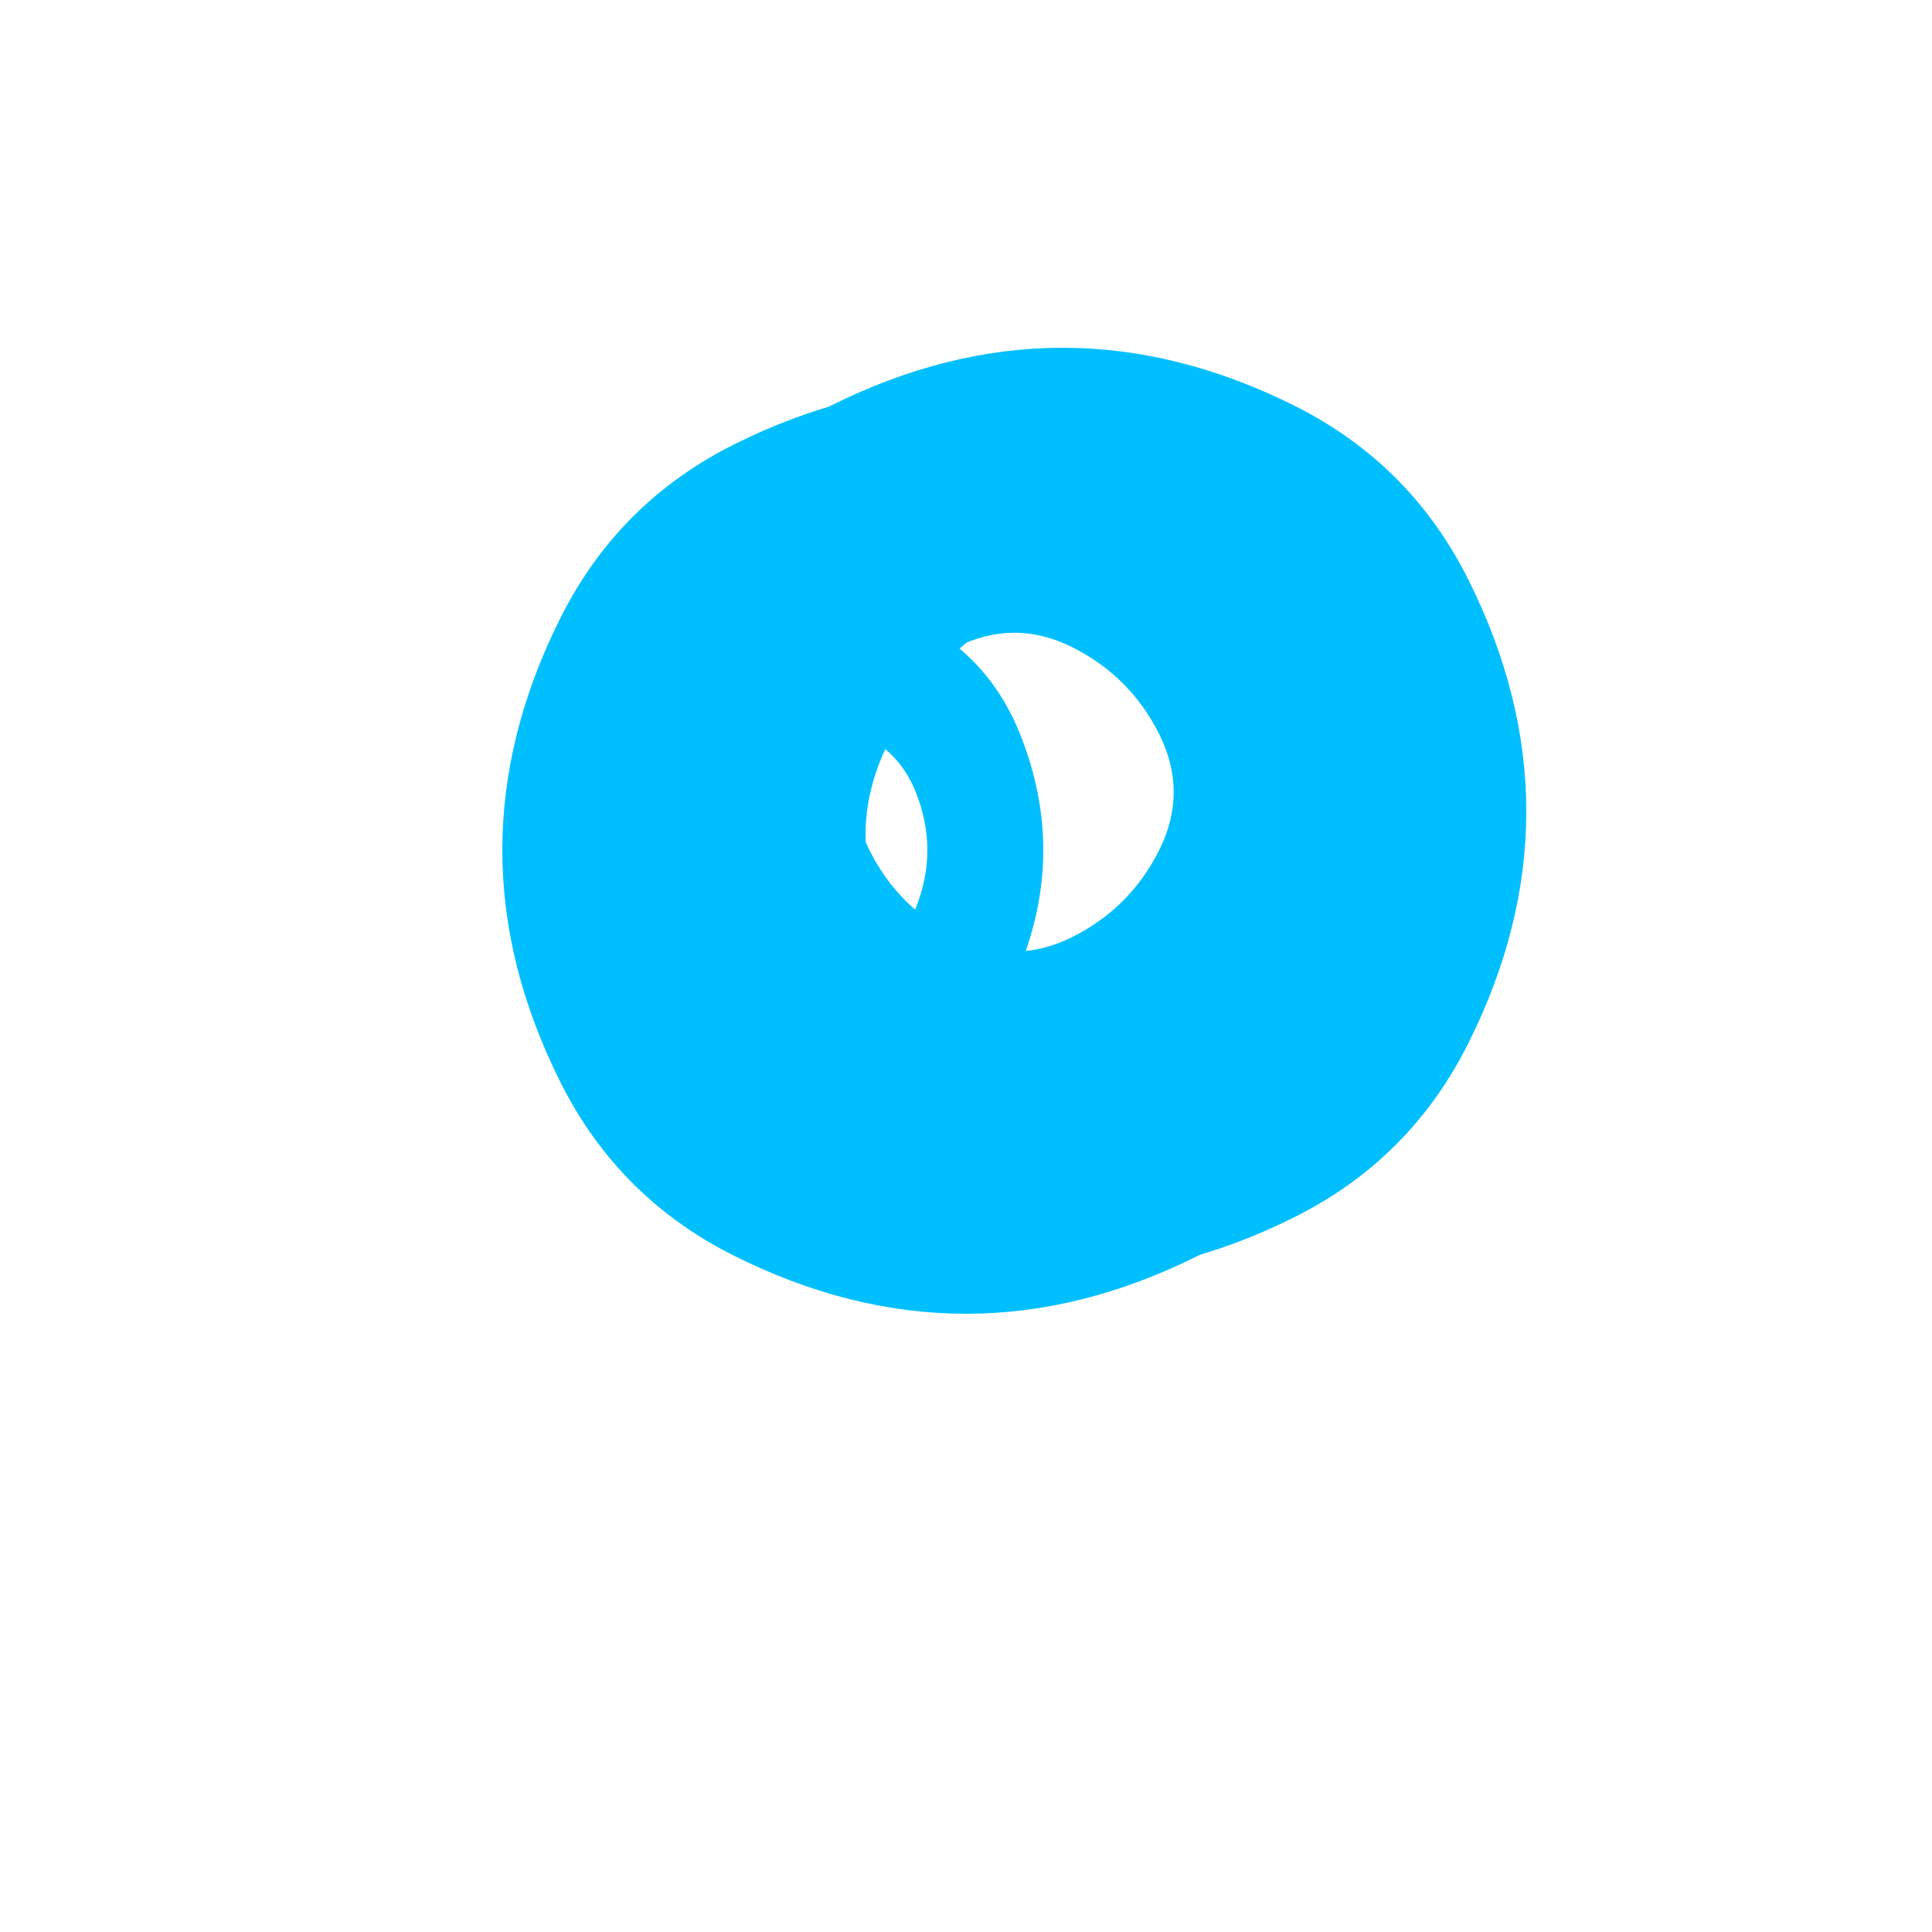
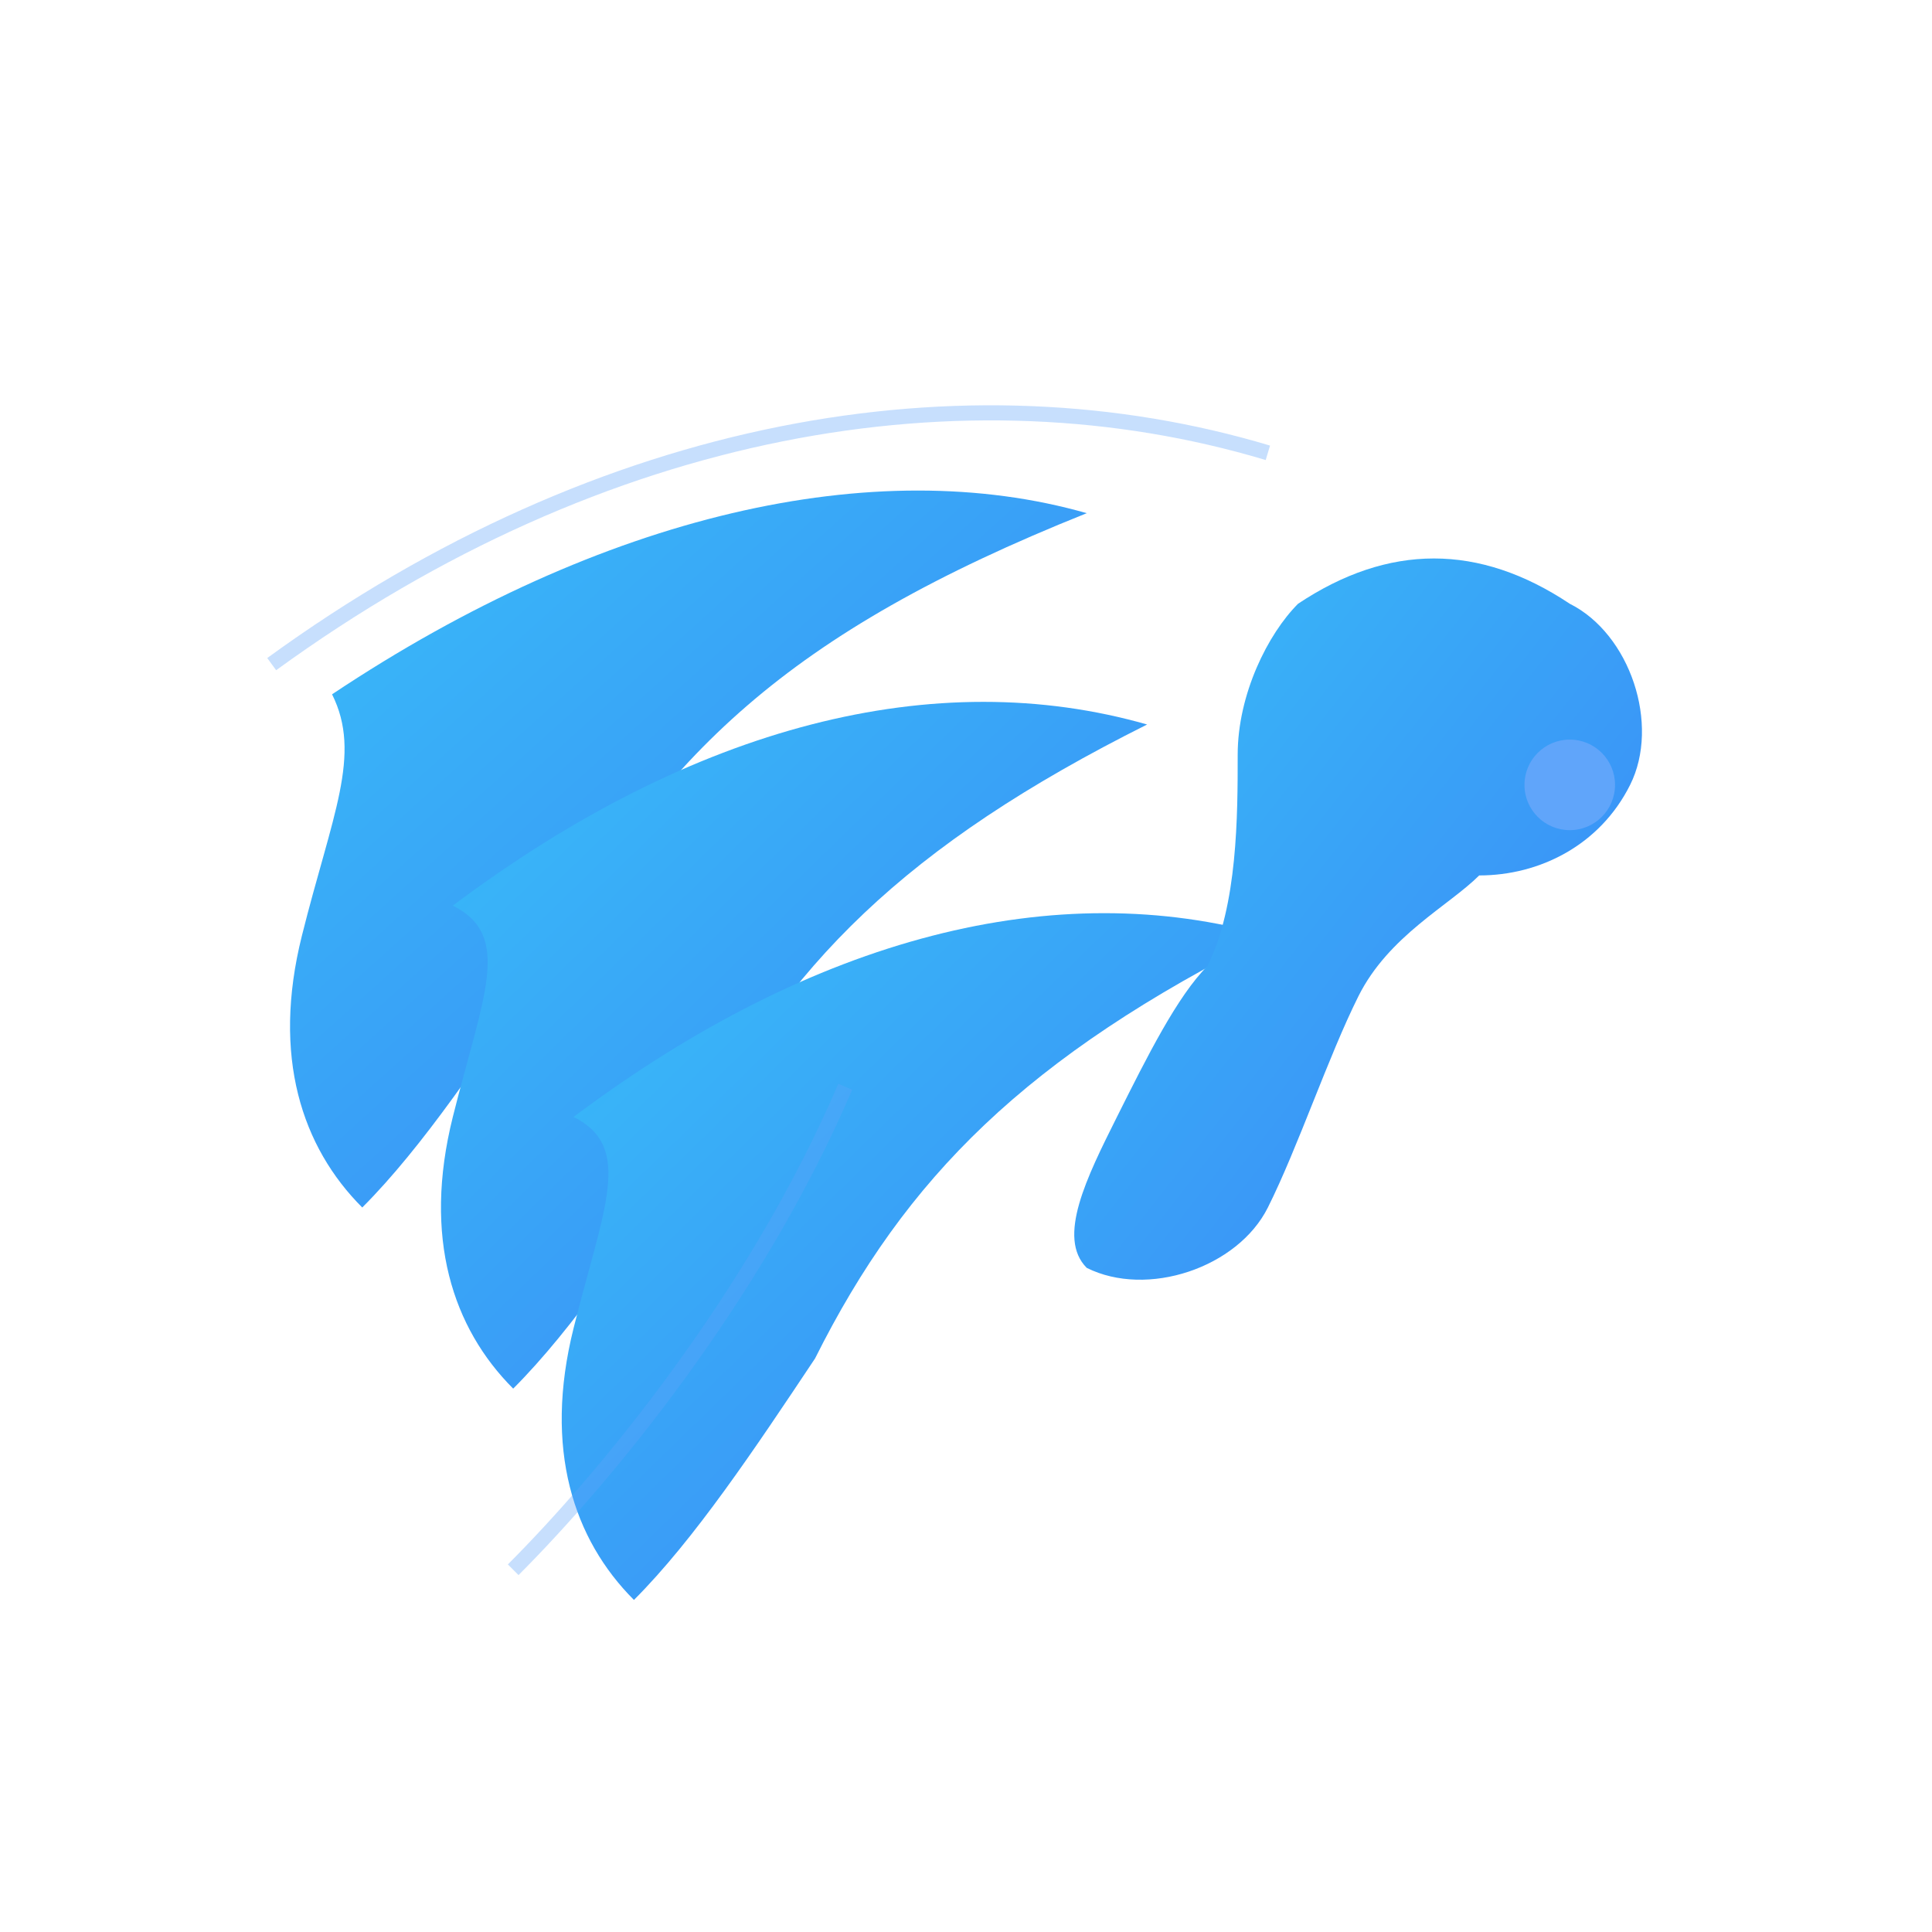
- <svg xmlns="http://www.w3.org/2000/svg" viewBox="0 0 500 500" width="100%" height="100%">
-   <path fill="#00BFFF" d="M250,100c-20,0-40,5-60,15c-20,10-35,25-45,45c-10,20-15,40-15,60s5,40,15,60c10,20,25,35,45,45     c20,10,40,15,60,15s40-5,60-15c20-10,35-25,45-45c10-20,15-40,15-60s-5-40-15-60c-10-20-25-35-45-45     C290,105,270,100,250,100z M300,220c-5,10-12.5,17.5-22.5,22.5c-10,5-20,5-30,0c-10-5-17.5-12.5-22.5-22.5     c-5-10-5-20,0-30c5-10,12.5-17.5,22.5-22.5c10-5,20-5,30,0c10,5,17.5,12.5,22.5,22.5C305,200,305,210,300,220z" />
-   <path fill="#00BFFF" d="M380,150c-10-20-25-35-45-45c-20-10-40-15-60-15s-40,5-60,15c-20,10-35,25-45,45     c-10,20-15,40-15,60s5,40,15,60c10,20,25,35,45,45c20,10,40,15,60,15s40-5,60-15c20-10,35-25,45-45     c10-20,15-40,15-60S390,170,380,150z M350,240c-8,16-20,28-36,36c-16,8-32,8-48,0c-16-8-28-20-36-36     c-8-16-8-32,0-48c8-16,20-28,36-36c16-8,32-8,48,0c16,8,28,20,36,36C358,208,358,224,350,240z" />
-   <path fill="#00BFFF" d="M150,220c0-10,2-20,6-30c4-10,10-18,18-24c8-6,16-10,24-12c8-2,16-2,24,0     c8,2,16,6,24,12c8,6,14,14,18,24c4,10,6,20,6,30c0,10-2,20-6,30c-4,10-10,18-18,24c-8,6-16,10-24,12     c-8,2-16,2-24,0c-8-2-16-6-24-12c-8-6-14-14-18-24C152,240,150,230,150,220z M180,220c0,5,1,10,3,15     c2,5,5,9,9,12c4,3,8,5,12,6c4,1,8,1,12,0c4-1,8-3,12-6c4-3,7-7,9-12c2-5,3-10,3-15c0-5-1-10-3-15     c-2-5-5-9-9-12c-4-3-8-5-12-6c-4-1-8-1-12,0c-4,1-8,3-12,6c-4,3-7,7-9,12C181,210,180,215,180,220z" />
+ <svg xmlns="http://www.w3.org/2000/svg" viewBox="0 0 128 128" width="100%" height="100%">
+   <defs>
+     <linearGradient id="pegasusGlow" x1="0" y1="0" x2="1" y2="1">
+       <stop offset="0%" stop-color="#38bdf8" />
+       <stop offset="100%" stop-color="#3b82f6" />
+     </linearGradient>
+   </defs>
+   <g fill="url(#pegasusGlow)" stroke="none">
+     <path d="M22 46 C40 34 58 30 72 34 C52 42 44 50 36 64 C32 70 28 76 24 80 C20 76 18 70 20 62 C22 54 24 50 22 46 Z" />
+     <path d="M30 60 C46 48 62 44 76 48 C60 56 52 64 46 76 C42 82 38 88 34 92 C30 88 28 82 30 74 C32 66 34 62 30 60 Z" />
+     <path d="M38 74 C54 62 70 58 84 62 C68 70 60 78 54 90 C50 96 46 102 42 106 C38 102 36 96 38 88 C40 80 42 76 38 74 Z" />
+     <path d="M86 40 C92 36 98 36 104 40 C108 42 110 48 108 52 C106 56 102 58 98 58 C96 60 92 62 90 66 C88 70 86 76 84 80 C82 84 76 86 72 84 C70 82 72 78 74 74 C76 70 78 66 80 64 C82 60 82 54 82 50 C82 46 84 42 86 40 Z" />
+     <circle cx="104" cy="52" r="3" fill="#60a5fa" />
+   </g>
+   <g fill="none" stroke="#60a5fa" stroke-opacity="0.35">
+     <path d="M18 44 C40 28 64 24 84 30" />
+     <path d="M34 104 C40 98 50 86 56 72" />
+   </g>
</svg>
